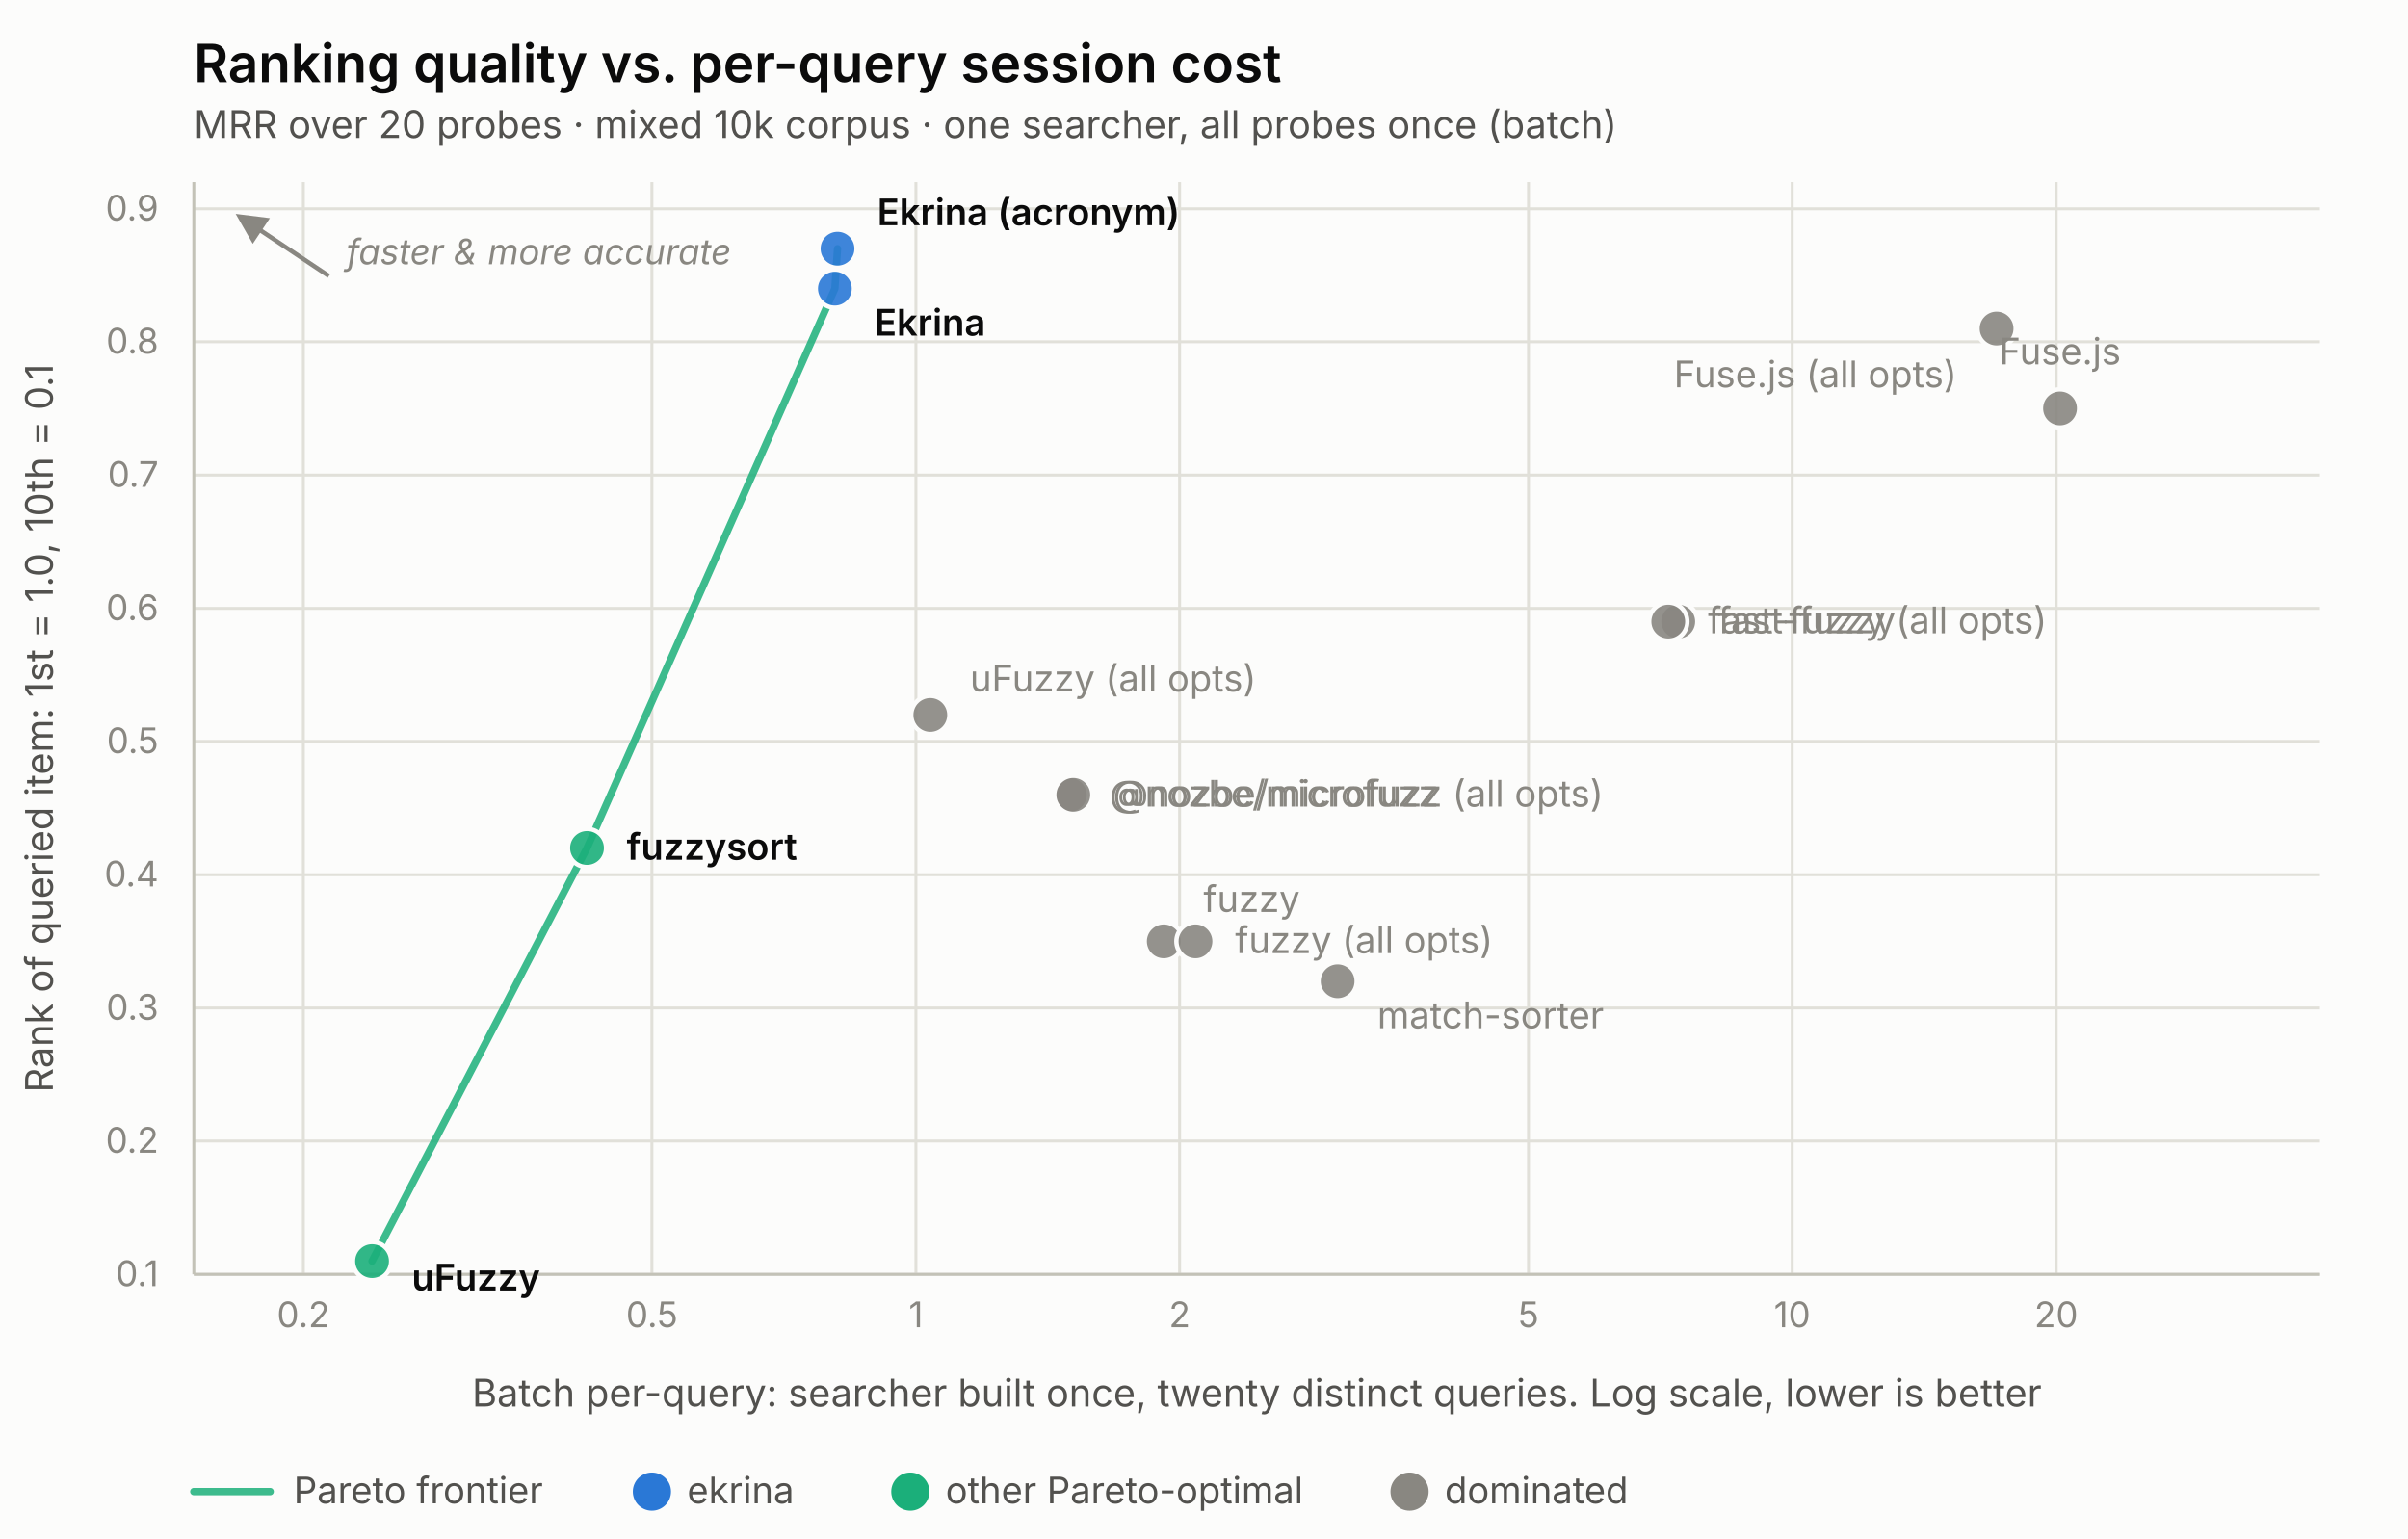
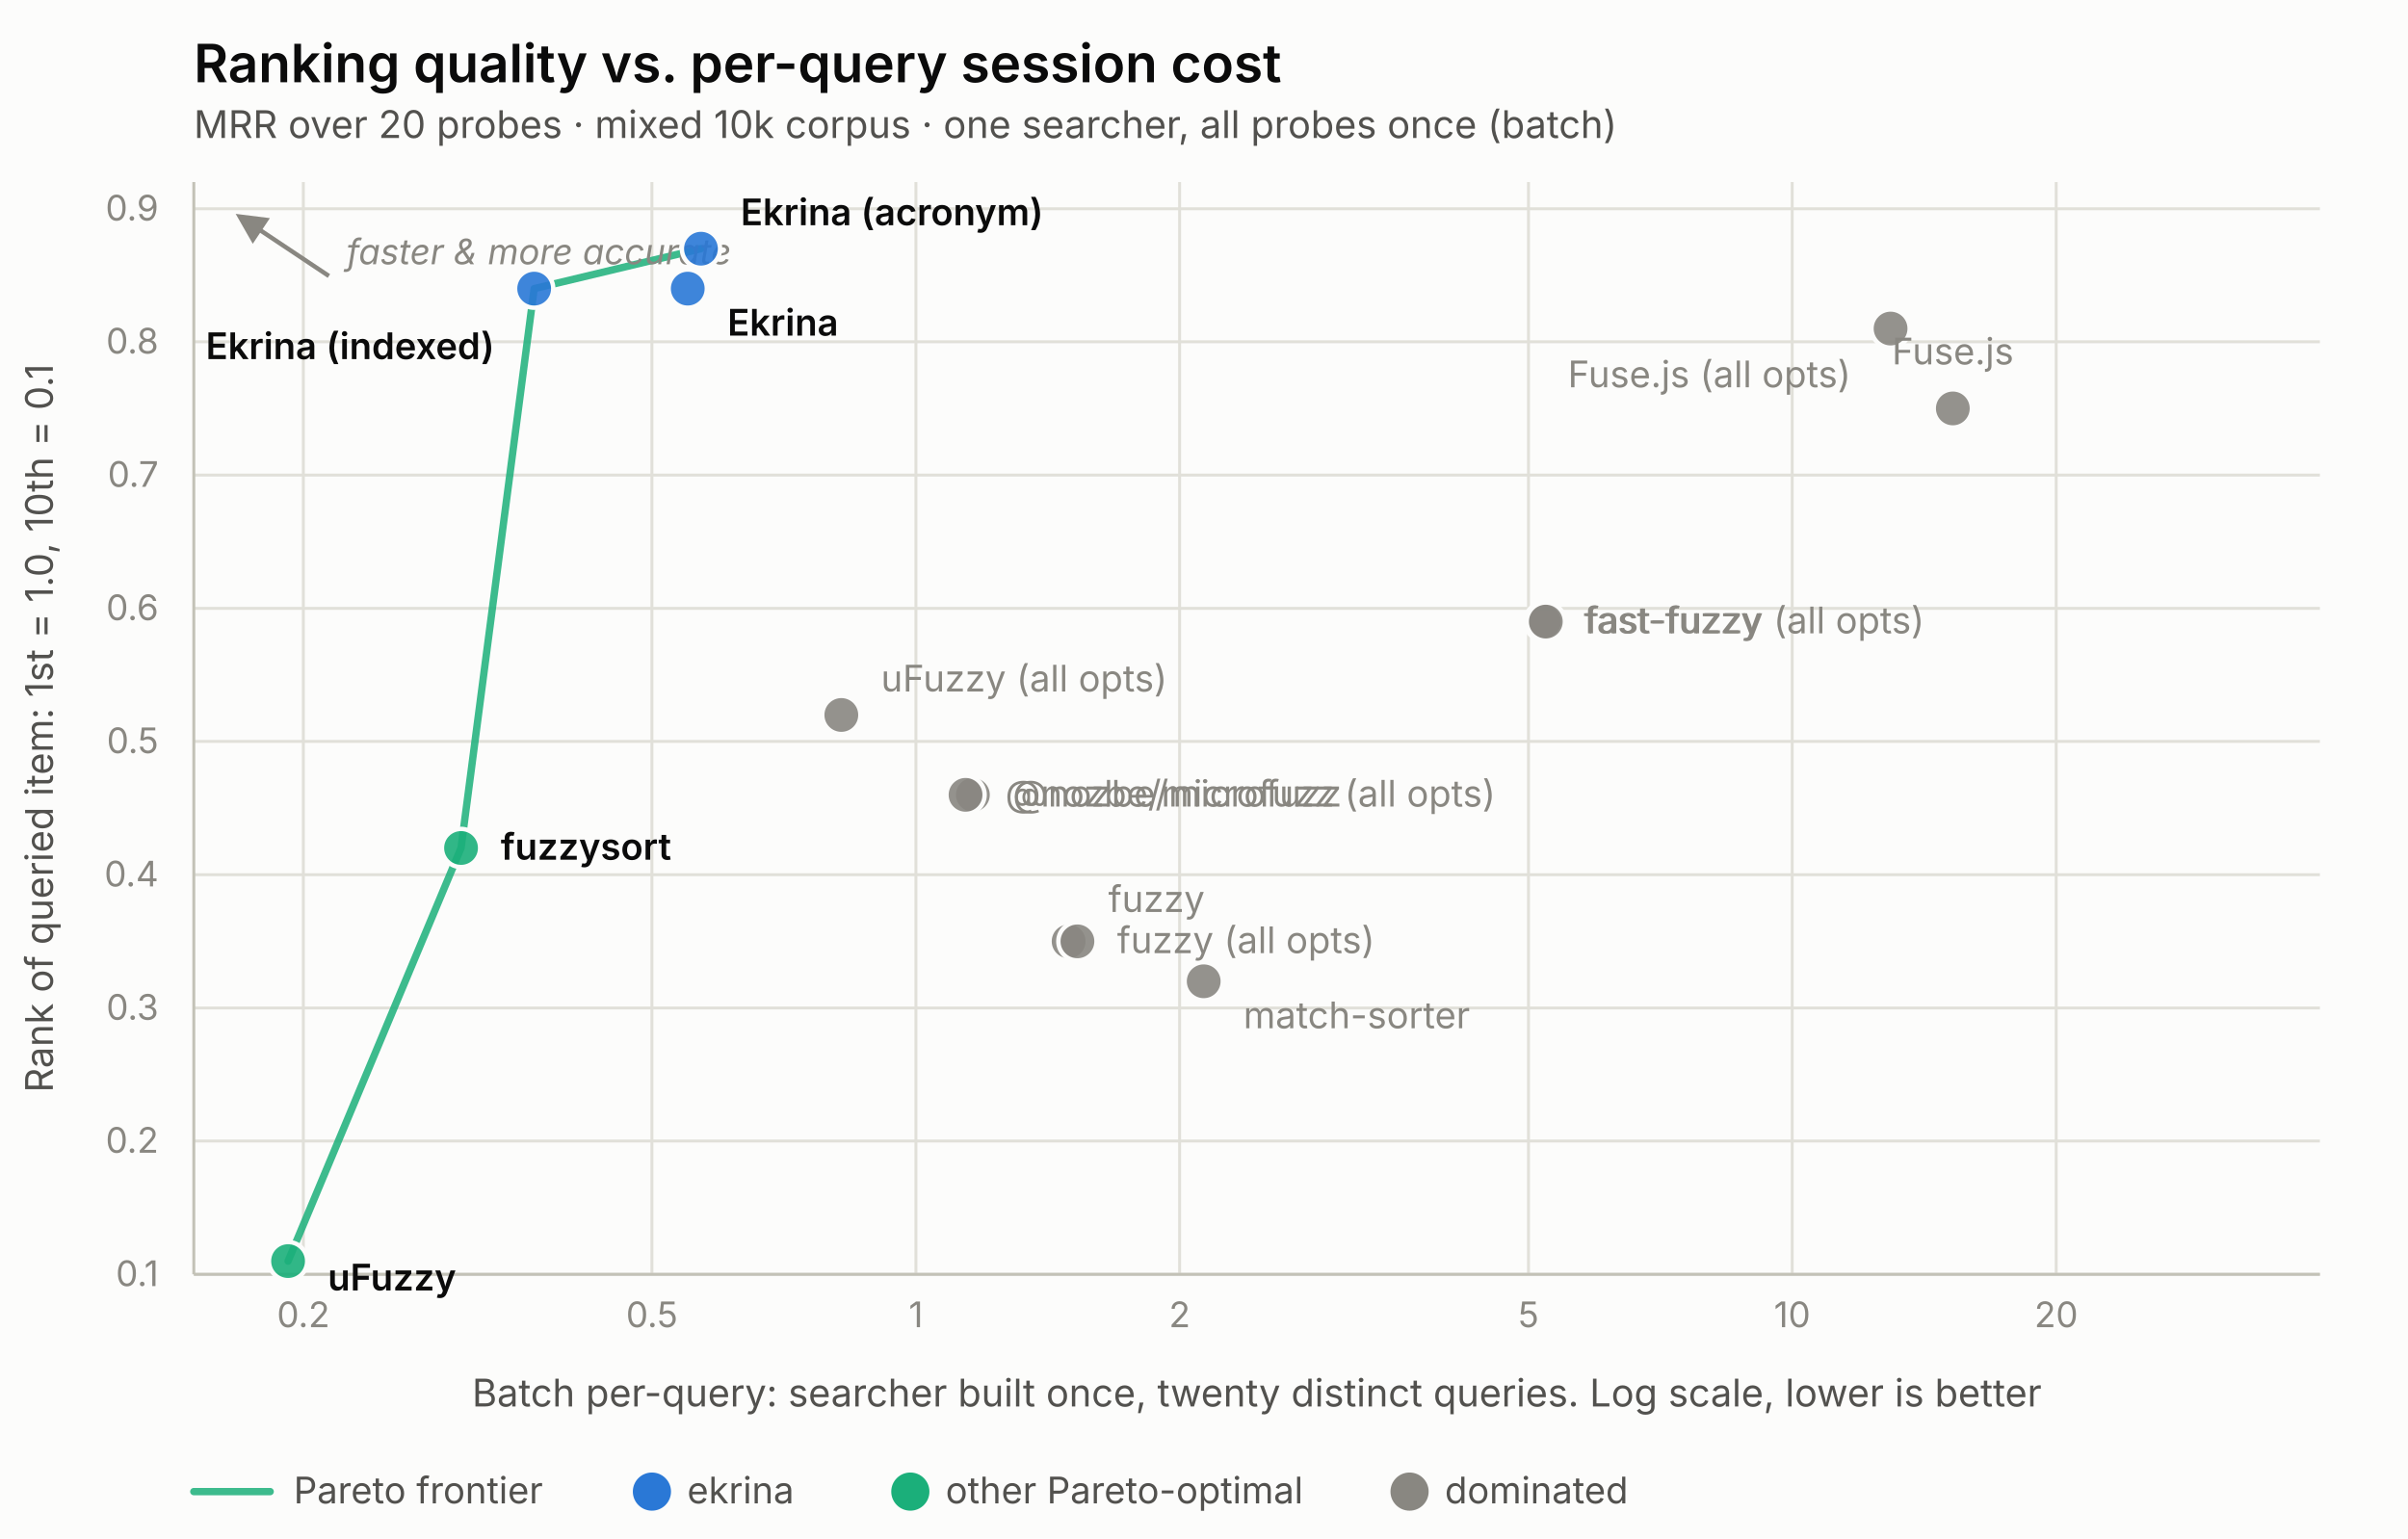
<svg xmlns="http://www.w3.org/2000/svg" viewBox="0 0 820 524" font-family="system-ui, -apple-system, 'Segoe UI', sans-serif" role="img" aria-labelledby="pareto-query-title pareto-query-desc">
  <defs>
    <marker id="arrow" viewBox="0 0 10 10" refX="8" refY="5" markerWidth="7" markerHeight="7" orient="auto-start-reverse">
      <path d="M0 0 L10 5 L0 10 z" fill="#898781" />
    </marker>
  </defs>
  <rect x="0" y="0" width="820" height="524" fill="#fcfcfb" />
  <text x="66" y="28" fill="#0b0b0b" font-size="18" font-weight="600">Ranking quality vs. per-query session cost</text>
  <text x="66" y="47" fill="#52514e" font-size="13">MRR over 20 probes · mixed 10k corpus · one searcher, all probes once (batch)</text>
  <g>
    <line x1="103.3" y1="62" x2="103.3" y2="434" stroke="#e1e0d9" />
    <line x1="222" y1="62" x2="222" y2="434" stroke="#e1e0d9" />
    <line x1="311.9" y1="62" x2="311.9" y2="434" stroke="#e1e0d9" />
    <line x1="401.7" y1="62" x2="401.7" y2="434" stroke="#e1e0d9" />
    <line x1="520.5" y1="62" x2="520.5" y2="434" stroke="#e1e0d9" />
    <line x1="610.3" y1="62" x2="610.3" y2="434" stroke="#e1e0d9" />
    <line x1="700.2" y1="62" x2="700.2" y2="434" stroke="#e1e0d9" />
    <line x1="66" y1="434" x2="790" y2="434" stroke="#e1e0d9" />
    <line x1="66" y1="388.6" x2="790" y2="388.6" stroke="#e1e0d9" />
    <line x1="66" y1="343.3" x2="790" y2="343.3" stroke="#e1e0d9" />
    <line x1="66" y1="297.9" x2="790" y2="297.9" stroke="#e1e0d9" />
    <line x1="66" y1="252.5" x2="790" y2="252.5" stroke="#e1e0d9" />
    <line x1="66" y1="207.2" x2="790" y2="207.2" stroke="#e1e0d9" />
    <line x1="66" y1="161.8" x2="790" y2="161.8" stroke="#e1e0d9" />
    <line x1="66" y1="116.4" x2="790" y2="116.4" stroke="#e1e0d9" />
    <line x1="66" y1="71.1" x2="790" y2="71.1" stroke="#e1e0d9" />
  </g>
  <line x1="66" y1="434" x2="790" y2="434" stroke="#c3c2b7" />
  <line x1="66" y1="62" x2="66" y2="434" stroke="#c3c2b7" />
  <g>
    <text x="103.3" y="452" text-anchor="middle" fill="#898781" font-size="12" font-variant-numeric="tabular-nums">0.2</text>
    <text x="222" y="452" text-anchor="middle" fill="#898781" font-size="12" font-variant-numeric="tabular-nums">0.5</text>
    <text x="311.9" y="452" text-anchor="middle" fill="#898781" font-size="12" font-variant-numeric="tabular-nums">1</text>
    <text x="401.7" y="452" text-anchor="middle" fill="#898781" font-size="12" font-variant-numeric="tabular-nums">2</text>
    <text x="520.5" y="452" text-anchor="middle" fill="#898781" font-size="12" font-variant-numeric="tabular-nums">5</text>
    <text x="610.3" y="452" text-anchor="middle" fill="#898781" font-size="12" font-variant-numeric="tabular-nums">10</text>
    <text x="700.2" y="452" text-anchor="middle" fill="#898781" font-size="12" font-variant-numeric="tabular-nums">20</text>
  </g>
  <g>
    <text x="54" y="438" text-anchor="end" fill="#898781" font-size="12" font-variant-numeric="tabular-nums">0.1</text>
    <text x="54" y="392.6" text-anchor="end" fill="#898781" font-size="12" font-variant-numeric="tabular-nums">0.2</text>
    <text x="54" y="347.3" text-anchor="end" fill="#898781" font-size="12" font-variant-numeric="tabular-nums">0.3</text>
    <text x="54" y="301.9" text-anchor="end" fill="#898781" font-size="12" font-variant-numeric="tabular-nums">0.4</text>
    <text x="54" y="256.5" text-anchor="end" fill="#898781" font-size="12" font-variant-numeric="tabular-nums">0.5</text>
    <text x="54" y="211.2" text-anchor="end" fill="#898781" font-size="12" font-variant-numeric="tabular-nums">0.6</text>
    <text x="54" y="165.8" text-anchor="end" fill="#898781" font-size="12" font-variant-numeric="tabular-nums">0.7</text>
    <text x="54" y="120.4" text-anchor="end" fill="#898781" font-size="12" font-variant-numeric="tabular-nums">0.8</text>
    <text x="54" y="75.1" text-anchor="end" fill="#898781" font-size="12" font-variant-numeric="tabular-nums">0.9</text>
  </g>
  <text x="428" y="479" text-anchor="middle" fill="#52514e" font-size="13">Batch per-query: searcher built once, twenty distinct queries. Log scale, lower is better</text>
  <text transform="translate(18,248) rotate(-90)" text-anchor="middle" fill="#52514e" font-size="13">Rank of queried item: 1st = 1.0, 10th = 0.1</text>
-   <path d="M126.7 429.5 L199.9 288.8 L284.3 98.3 L285.2 84.7" fill="none" stroke="#1baf7a" stroke-width="2.5" stroke-linejoin="round" stroke-linecap="round" opacity="0.85" />
+   <path d="M98.1 429.5 L157 288.8 L181.9 98.3 L238.7 84.7" fill="none" stroke="#1baf7a" stroke-width="2.5" stroke-linejoin="round" stroke-linecap="round" opacity="0.85" />
  <g transform="translate(78,70)">
    <line x1="34" y1="24" x2="4" y2="4" stroke="#898781" stroke-width="1.5" marker-end="url(#arrow)" />
    <text x="40" y="20" fill="#898781" font-size="12" font-style="italic">faster &amp; more accurate</text>
  </g>
  <g>
-     <circle cx="285.2" cy="84.7" r="6.5" fill="#2a78d6" fill-opacity="0.9" stroke="#fcfcfb" stroke-width="1.5" />
-     <circle cx="284.3" cy="98.3" r="6.5" fill="#2a78d6" fill-opacity="0.9" stroke="#fcfcfb" stroke-width="1.5" />
-     <circle cx="679.9" cy="111.9" r="6.5" fill="#898781" fill-opacity="0.9" stroke="#fcfcfb" stroke-width="1.5" />
-     <circle cx="701.5" cy="139.1" r="6.5" fill="#898781" fill-opacity="0.9" stroke="#fcfcfb" stroke-width="1.5" />
-     <circle cx="571.5" cy="211.7" r="6.5" fill="#898781" fill-opacity="0.9" stroke="#fcfcfb" stroke-width="1.5" />
-     <circle cx="568.1" cy="211.7" r="6.5" fill="#898781" fill-opacity="0.9" stroke="#fcfcfb" stroke-width="1.5" />
-     <circle cx="316.8" cy="243.5" r="6.5" fill="#898781" fill-opacity="0.9" stroke="#fcfcfb" stroke-width="1.5" />
-     <circle cx="364.3" cy="270.7" r="6.5" fill="#898781" fill-opacity="0.9" stroke="#fcfcfb" stroke-width="1.5" />
-     <circle cx="365.5" cy="270.7" r="6.5" fill="#898781" fill-opacity="0.9" stroke="#fcfcfb" stroke-width="1.5" />
-     <circle cx="199.9" cy="288.8" r="6.5" fill="#1baf7a" fill-opacity="0.9" stroke="#fcfcfb" stroke-width="1.5" />
-     <circle cx="396.3" cy="320.6" r="6.5" fill="#898781" fill-opacity="0.9" stroke="#fcfcfb" stroke-width="1.5" />
-     <circle cx="407.1" cy="320.6" r="6.5" fill="#898781" fill-opacity="0.9" stroke="#fcfcfb" stroke-width="1.5" />
-     <circle cx="455.5" cy="334.2" r="6.5" fill="#898781" fill-opacity="0.9" stroke="#fcfcfb" stroke-width="1.5" />
-     <circle cx="126.7" cy="429.5" r="6.5" fill="#1baf7a" fill-opacity="0.9" stroke="#fcfcfb" stroke-width="1.5" />
+     <circle cx="238.7" cy="84.7" r="6.5" fill="#2a78d6" fill-opacity="0.9" stroke="#fcfcfb" stroke-width="1.5" />
+     <circle cx="234.2" cy="98.3" r="6.5" fill="#2a78d6" fill-opacity="0.9" stroke="#fcfcfb" stroke-width="1.5" />
+     <circle cx="181.9" cy="98.3" r="6.5" fill="#2a78d6" fill-opacity="0.9" stroke="#fcfcfb" stroke-width="1.5" />
+     <circle cx="643.8" cy="111.9" r="6.5" fill="#898781" fill-opacity="0.9" stroke="#fcfcfb" stroke-width="1.5" />
+     <circle cx="665" cy="139.1" r="6.5" fill="#898781" fill-opacity="0.9" stroke="#fcfcfb" stroke-width="1.5" />
+     <circle cx="525.8" cy="211.7" r="6.5" fill="#898781" fill-opacity="0.9" stroke="#fcfcfb" stroke-width="1.5" />
+     <circle cx="526.4" cy="211.7" r="6.5" fill="#898781" fill-opacity="0.9" stroke="#fcfcfb" stroke-width="1.5" />
+     <circle cx="286.5" cy="243.5" r="6.5" fill="#898781" fill-opacity="0.9" stroke="#fcfcfb" stroke-width="1.5" />
+     <circle cx="331.3" cy="270.7" r="6.5" fill="#898781" fill-opacity="0.9" stroke="#fcfcfb" stroke-width="1.5" />
+     <circle cx="328.8" cy="270.7" r="6.5" fill="#898781" fill-opacity="0.9" stroke="#fcfcfb" stroke-width="1.5" />
+     <circle cx="157" cy="288.8" r="6.5" fill="#1baf7a" fill-opacity="0.9" stroke="#fcfcfb" stroke-width="1.5" />
+     <circle cx="363.9" cy="320.6" r="6.5" fill="#898781" fill-opacity="0.9" stroke="#fcfcfb" stroke-width="1.5" />
+     <circle cx="366.9" cy="320.6" r="6.5" fill="#898781" fill-opacity="0.9" stroke="#fcfcfb" stroke-width="1.5" />
+     <circle cx="409.9" cy="334.2" r="6.5" fill="#898781" fill-opacity="0.9" stroke="#fcfcfb" stroke-width="1.5" />
+     <circle cx="98.1" cy="429.5" r="6.5" fill="#1baf7a" fill-opacity="0.9" stroke="#fcfcfb" stroke-width="1.5" />
  </g>
  <g>
-     <text x="298.7" y="76.7" text-anchor="start" fill="#0b0b0b" font-size="12.5" font-weight="600">Ekrina (acronym)</text>
-     <text x="297.8" y="114.3" text-anchor="start" fill="#0b0b0b" font-size="12.5" font-weight="600">Ekrina</text>
-     <text x="701.5" y="124.1" text-anchor="middle" fill="#898781" font-size="12.5">Fuse.js</text>
-     <text x="666.4" y="131.9" text-anchor="end" fill="#898781" font-size="12.5">Fuse.js (all opts)</text>
-     <text x="585" y="215.7" text-anchor="start" fill="#898781" font-size="12.5">fast-fuzzy</text>
-     <text x="581.6" y="215.7" text-anchor="start" fill="#898781" font-size="12.5">fast-fuzzy (all opts)</text>
-     <text x="330.3" y="235.5" text-anchor="start" fill="#898781" font-size="12.5">uFuzzy (all opts)</text>
-     <text x="377.8" y="274.7" text-anchor="start" fill="#898781" font-size="12.5">@nozbe/microfuzz</text>
-     <text x="379" y="274.7" text-anchor="start" fill="#898781" font-size="12.5">@nozbe/microfuzz (all opts)</text>
-     <text x="213.4" y="292.8" text-anchor="start" fill="#0b0b0b" font-size="12.5" font-weight="600">fuzzysort</text>
-     <text x="409.8" y="310.6" text-anchor="start" fill="#898781" font-size="12.5">fuzzy</text>
-     <text x="420.6" y="324.6" text-anchor="start" fill="#898781" font-size="12.5">fuzzy (all opts)</text>
-     <text x="469" y="350.2" text-anchor="start" fill="#898781" font-size="12.5">match-sorter</text>
-     <text x="140.2" y="439.5" text-anchor="start" fill="#0b0b0b" font-size="12.5" font-weight="600">uFuzzy</text>
+     <text x="252.2" y="76.7" text-anchor="start" fill="#0b0b0b" font-size="12.5" font-weight="600">Ekrina (acronym)</text>
+     <text x="247.7" y="114.3" text-anchor="start" fill="#0b0b0b" font-size="12.5" font-weight="600">Ekrina</text>
+     <text x="168.4" y="122.3" text-anchor="end" fill="#0b0b0b" font-size="12.5" font-weight="600">Ekrina (indexed)</text>
+     <text x="665" y="124.1" text-anchor="middle" fill="#898781" font-size="12.5">Fuse.js</text>
+     <text x="630.3" y="131.9" text-anchor="end" fill="#898781" font-size="12.5">Fuse.js (all opts)</text>
+     <text x="539.3" y="215.7" text-anchor="start" fill="#898781" font-size="12.5">fast-fuzzy</text>
+     <text x="539.9" y="215.7" text-anchor="start" fill="#898781" font-size="12.5">fast-fuzzy (all opts)</text>
+     <text x="300" y="235.5" text-anchor="start" fill="#898781" font-size="12.5">uFuzzy (all opts)</text>
+     <text x="344.8" y="274.7" text-anchor="start" fill="#898781" font-size="12.5">@nozbe/microfuzz</text>
+     <text x="342.3" y="274.7" text-anchor="start" fill="#898781" font-size="12.5">@nozbe/microfuzz (all opts)</text>
+     <text x="170.5" y="292.8" text-anchor="start" fill="#0b0b0b" font-size="12.5" font-weight="600">fuzzysort</text>
+     <text x="377.4" y="310.6" text-anchor="start" fill="#898781" font-size="12.5">fuzzy</text>
+     <text x="380.4" y="324.6" text-anchor="start" fill="#898781" font-size="12.5">fuzzy (all opts)</text>
+     <text x="423.4" y="350.2" text-anchor="start" fill="#898781" font-size="12.5">match-sorter</text>
+     <text x="111.6" y="439.5" text-anchor="start" fill="#0b0b0b" font-size="12.5" font-weight="600">uFuzzy</text>
  </g>
  <g>
    <line x1="66" y1="508" x2="92" y2="508" stroke="#1baf7a" stroke-width="2.5" stroke-linecap="round" opacity="0.85" />
    <text x="100" y="512" fill="#52514e" font-size="12.5">Pareto frontier</text>
    <circle cx="222" cy="508" r="6.5" fill="#2a78d6" />
    <text x="234" y="512" fill="#52514e" font-size="12.5">ekrina</text>
    <circle cx="310" cy="508" r="6.5" fill="#1baf7a" />
    <text x="322" y="512" fill="#52514e" font-size="12.5">other Pareto-optimal</text>
    <circle cx="480" cy="508" r="6.5" fill="#898781" />
    <text x="492" y="512" fill="#52514e" font-size="12.5">dominated</text>
  </g>
</svg>
